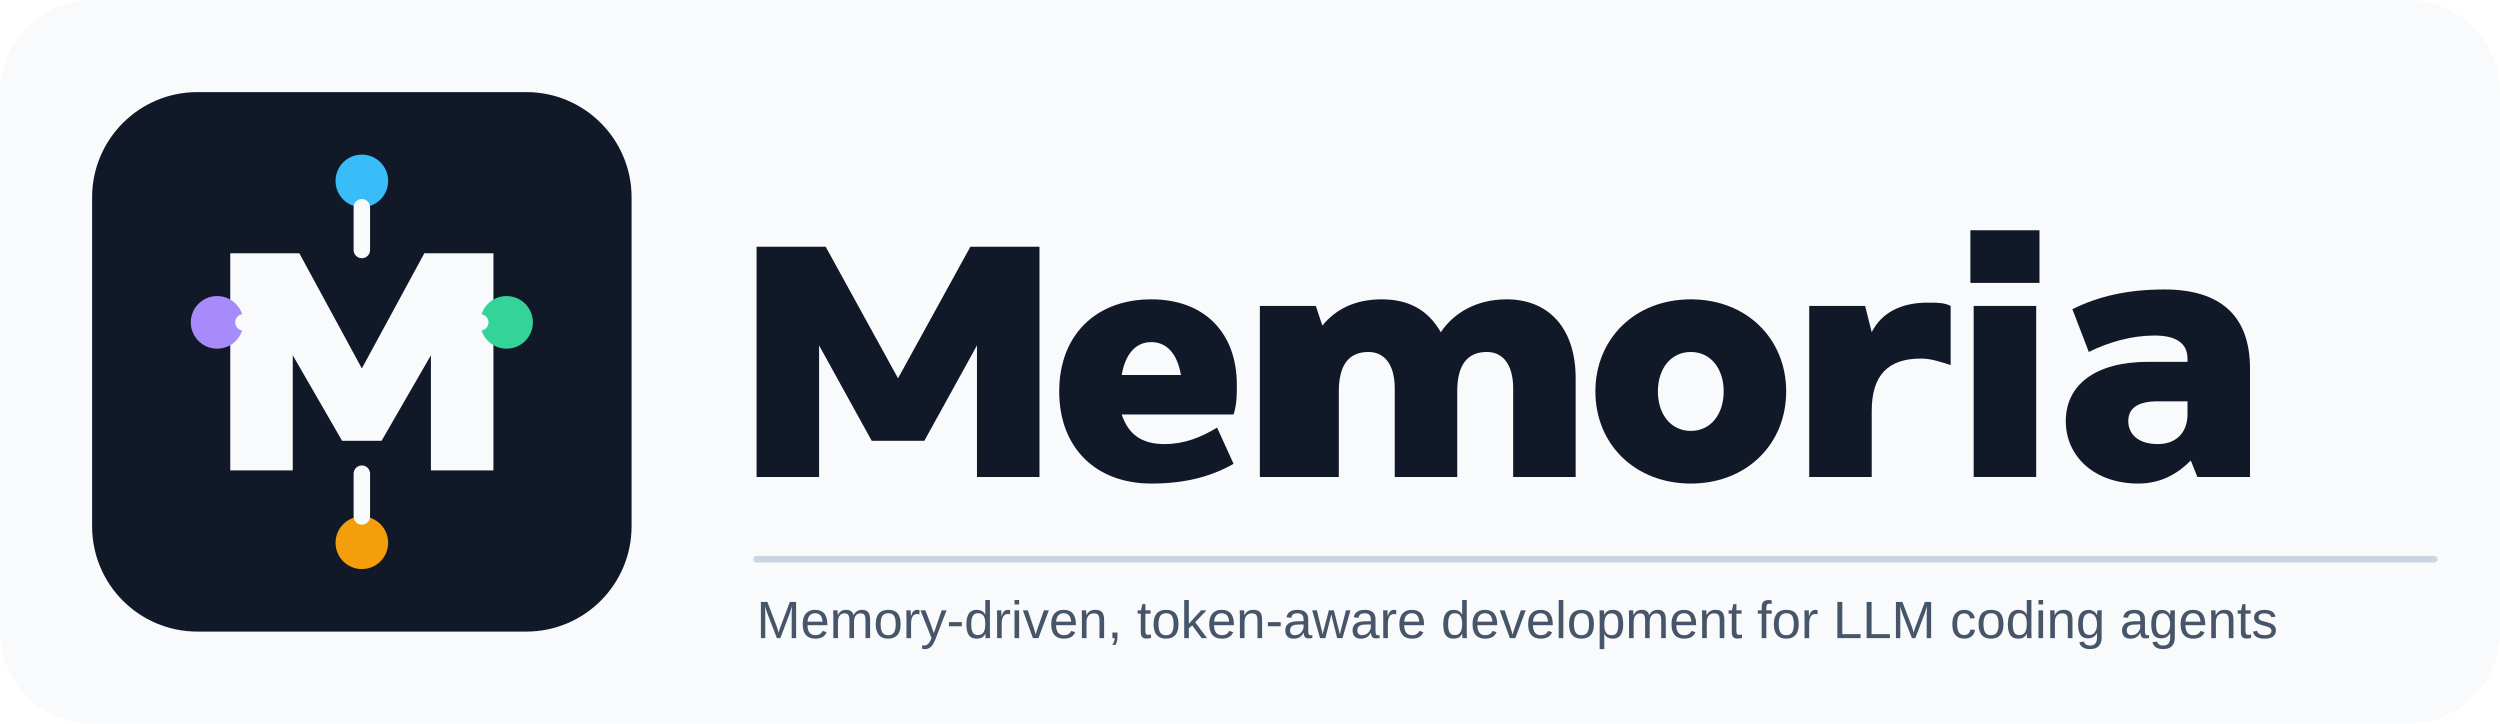
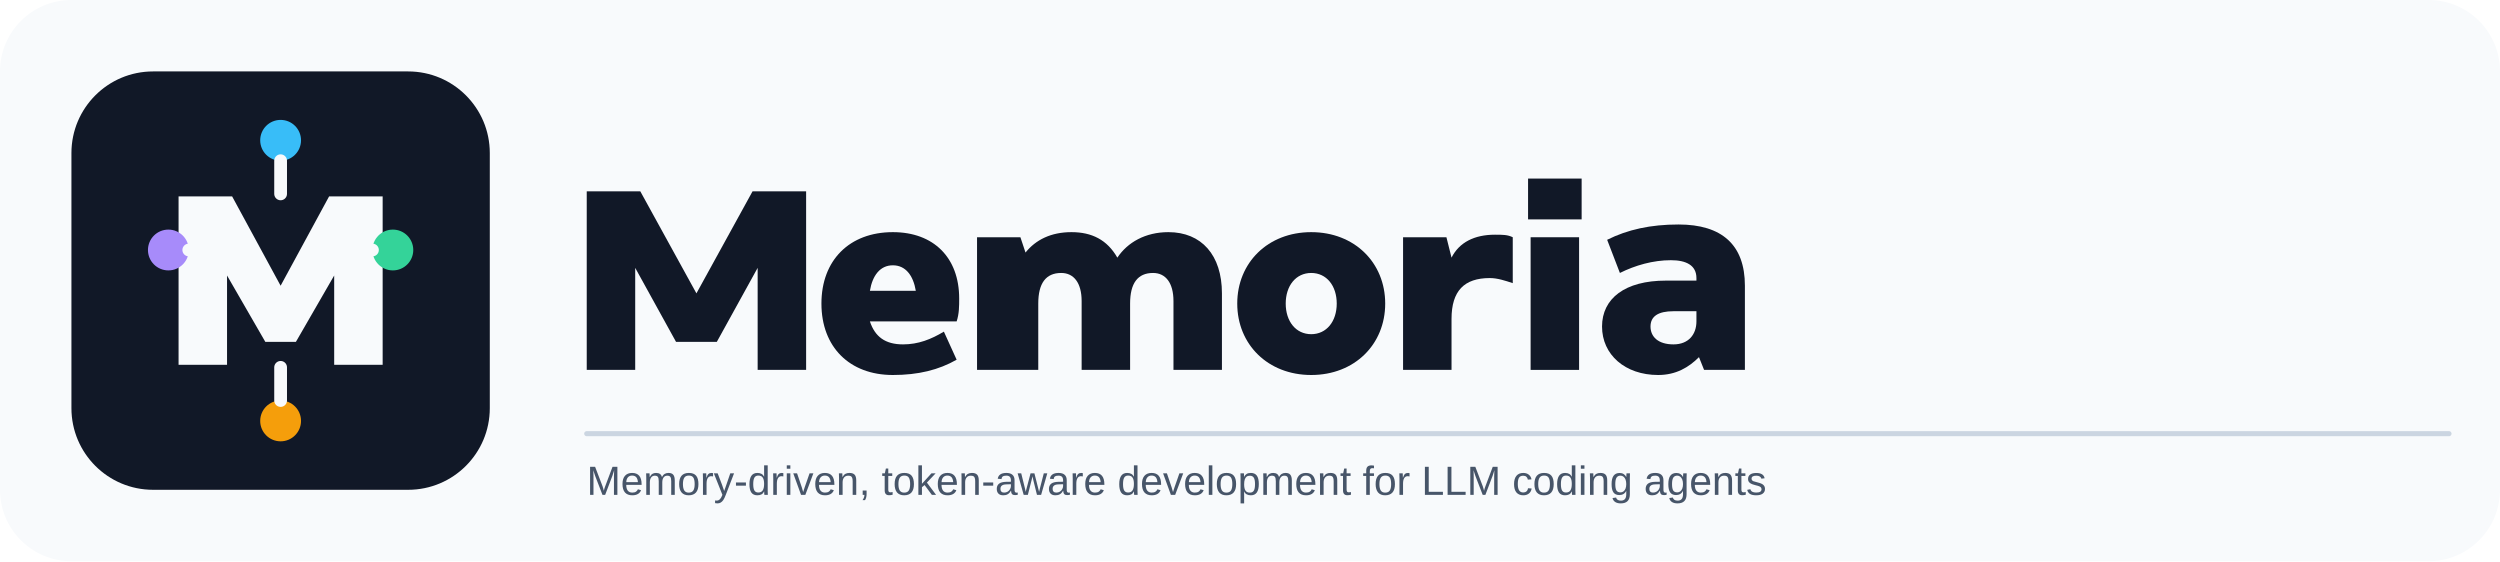
- <svg xmlns="http://www.w3.org/2000/svg" width="760" height="220" viewBox="0 0 760 220" fill="none" role="img" aria-labelledby="title desc">
-   <rect width="760" height="220" rx="28" fill="#F8FAFC" />
+ <svg xmlns="http://www.w3.org/2000/svg" width="980" height="220" viewBox="0 0 980 220" fill="none" role="img" aria-labelledby="title desc">
+   <rect width="980" height="220" rx="28" fill="#F8FAFC" />
  <rect x="28" y="28" width="164" height="164" rx="32" fill="#111827" />
  <path d="M70 143V77H91L110 112L129 77H150V143H131V108L116 134H104L89 108V143H70Z" fill="#F8FAFC" />
  <circle cx="110" cy="55" r="8" fill="#38BDF8" />
  <circle cx="154" cy="98" r="8" fill="#34D399" />
  <circle cx="110" cy="165" r="8" fill="#F59E0B" />
  <circle cx="66" cy="98" r="8" fill="#A78BFA" />
  <path d="M110 63V76M146 98H131M110 144V157M74 98H89" stroke="#F8FAFC" stroke-width="5" stroke-linecap="round" />
  <path d="M230 145V75H251L273 115L295 75H316V145H297V105L281 134H265L249 105V145H230Z" fill="#111827" />
  <path d="M350 147C333 147 322 136 322 119C322 102 333 91 350 91C366 91 376 101 376 117C376 120 376 123 375 126H341C343 132 347 135 354 135C360 135 365 133 370 130L375 141C368 145 360 147 350 147ZM341 114H359C358 108 355 104 350 104C345 104 342 108 341 114Z" fill="#111827" />
  <path d="M383 145V93H400L402 99C406 94 412 91 420 91C428 91 434 94 438 101C442 95 449 91 458 91C471 91 479 100 479 115V145H460V118C460 111 457 107 452 107C446 107 443 111 443 119V145H424V118C424 111 421 107 416 107C410 107 407 111 407 119V145H383Z" fill="#111827" />
  <path d="M514 147C497 147 485 135 485 119C485 103 497 91 514 91C531 91 543 103 543 119C543 135 531 147 514 147ZM514 131C520 131 524 126 524 119C524 112 520 107 514 107C508 107 504 112 504 119C504 126 508 131 514 131Z" fill="#111827" />
  <path d="M550 145V93H567L569 101C572 95 578 92 586 92C589 92 591 92 593 93V111C590 110 587 109 584 109C574 109 569 114 569 125V145H550Z" fill="#111827" />
  <path d="M600 145V93H619V145H600ZM599 86V70H620V86H599Z" fill="#111827" />
  <path d="M650 147C637 147 628 139 628 128C628 117 637 110 653 110H665V109C665 104 661 102 655 102C648 102 641 104 635 107L630 94C638 90 647 88 658 88C675 88 684 96 684 112V145H668L666 140C662 144 657 147 650 147ZM656 135C662 135 665 131 665 126V122H656C650 122 647 124 647 128C647 132 650 135 656 135Z" fill="#111827" />
-   <path d="M230 170H740" stroke="#CBD5E1" stroke-width="2" stroke-linecap="round" />
+   <path d="M230 170H960" stroke="#CBD5E1" stroke-width="2" stroke-linecap="round" />
  <text x="230" y="194" fill="#475569" font-family="Arial, Helvetica, sans-serif" font-size="16" font-weight="500">Memory-driven, token-aware development for LLM coding agents</text>
</svg>
